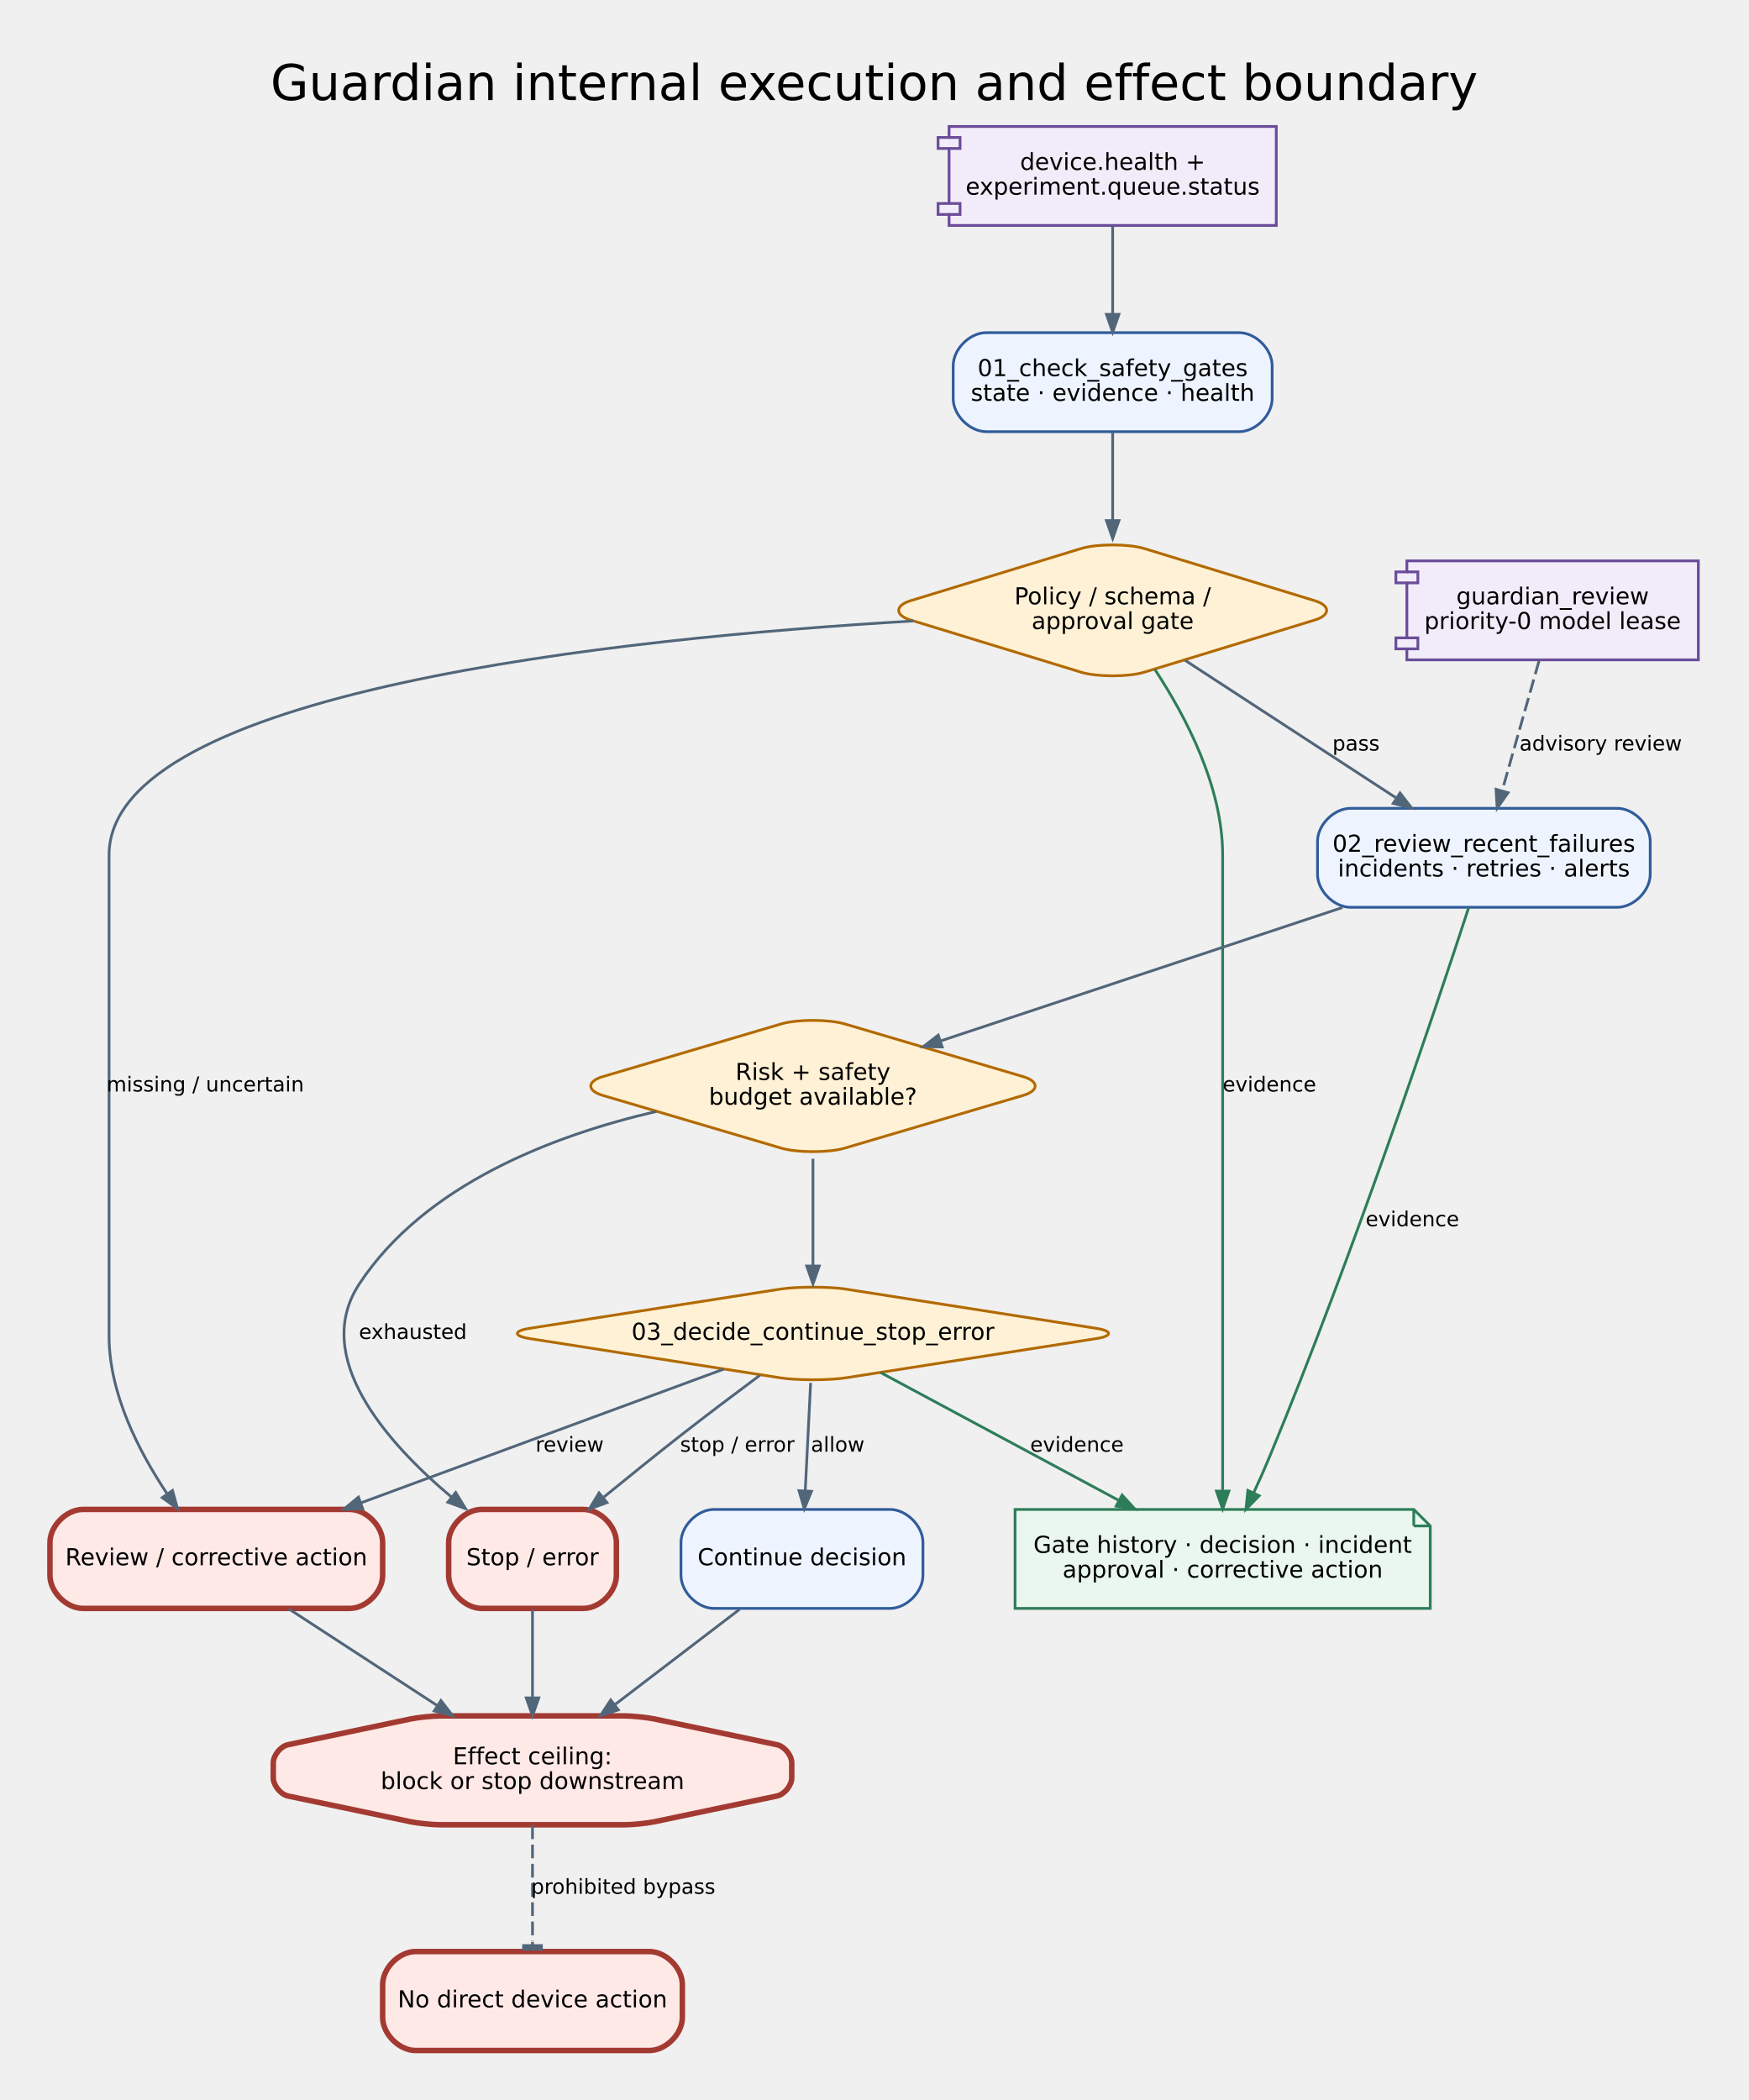
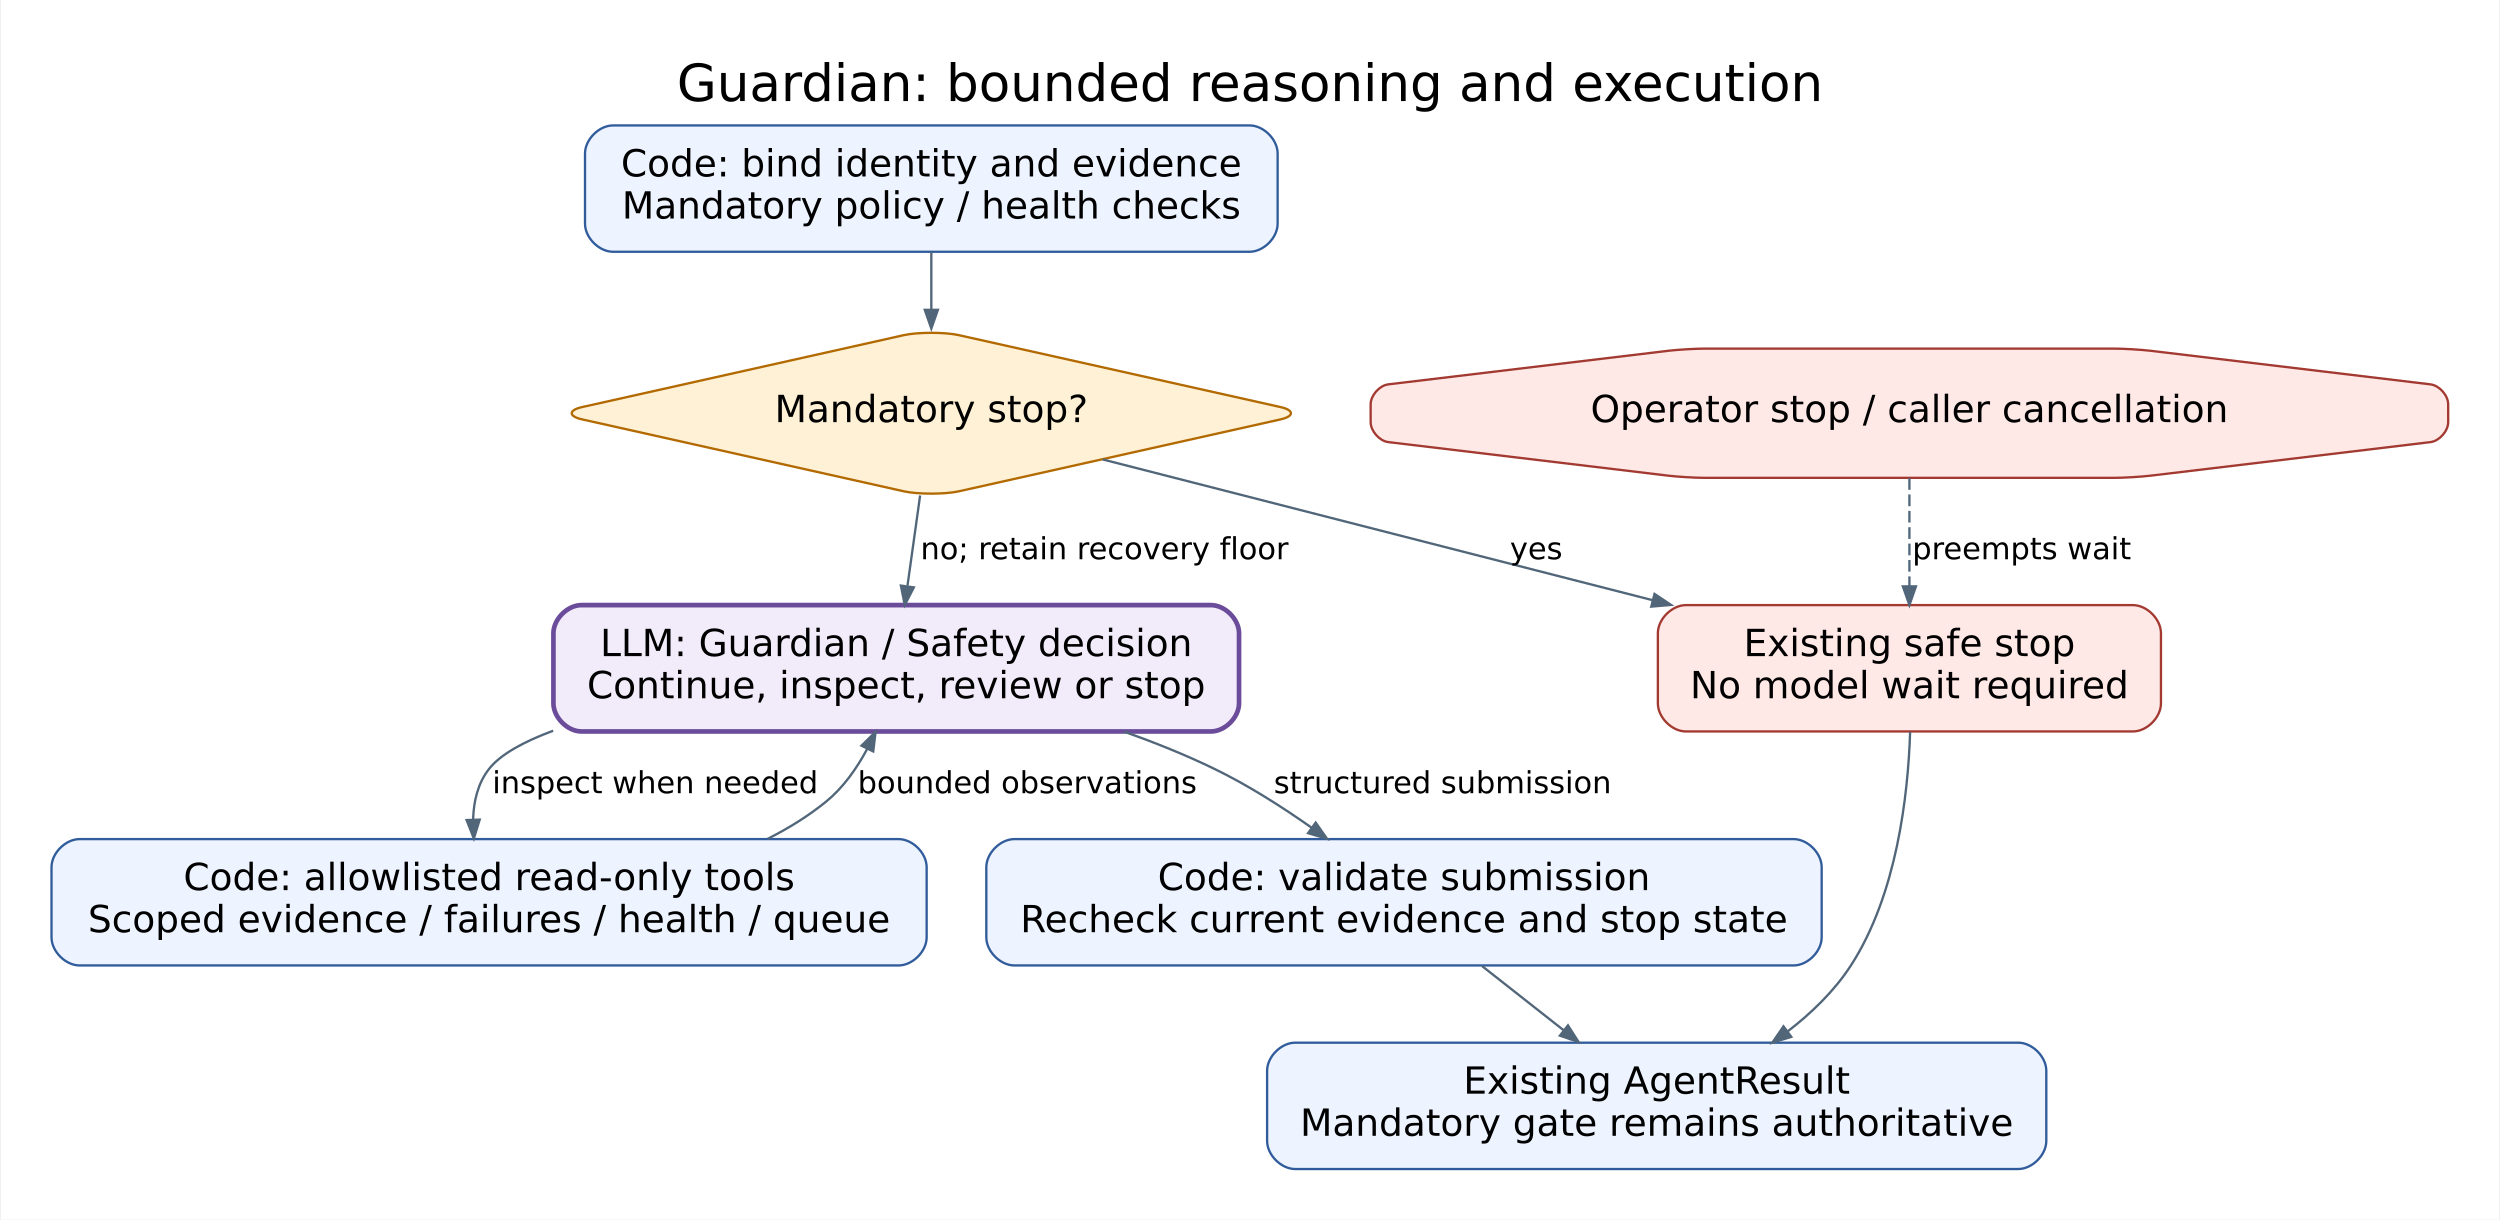
- <svg xmlns="http://www.w3.org/2000/svg" width="636pt" height="764pt" viewBox="0.00 0.00 635.50 763.80">
-   <g id="graph0" class="graph" transform="scale(1 1) rotate(0) translate(18 745.8)">
-     <text text-anchor="middle" x="299.75" y="-709.4" font-family="DejaVu Sans" font-size="18.00">Guardian internal execution and effect boundary</text>
+ <svg xmlns="http://www.w3.org/2000/svg" width="1068pt" height="521pt" viewBox="0.00 0.00 1067.58 521.20">
+   <g id="graph0" class="graph" transform="scale(1 1) rotate(0) translate(21.6 499.6)">
+     <polygon fill="white" stroke="transparent" points="-21.6,21.6 -21.6,-499.6 1045.98,-499.6 1045.98,21.6 -21.6,21.6" />
+     <text text-anchor="middle" x="512.19" y="-456.4" font-family="DejaVu Sans" font-size="22.00">Guardian: bounded reasoning and execution</text>
    <g id="node1" class="node">
-       <polygon fill="#f2ecfa" stroke="#6b4c9a" points="446,-699.8 327,-699.8 327,-695.8 323,-695.8 323,-691.8 327,-691.8 327,-671.8 323,-671.8 323,-667.8 327,-667.8 327,-663.8 446,-663.8 446,-699.8" />
-       <polyline fill="none" stroke="#6b4c9a" points="327,-695.8 331,-695.8 331,-691.8 327,-691.8 " />
-       <polyline fill="none" stroke="#6b4c9a" points="327,-671.8 331,-671.8 331,-667.8 327,-667.8 " />
-       <text text-anchor="middle" x="386.5" y="-684" font-family="DejaVu Sans" font-size="8.50">device.health +</text>
-       <text text-anchor="middle" x="386.5" y="-675" font-family="DejaVu Sans" font-size="8.50">experiment.queue.status</text>
+       <path fill="#eef4ff" stroke="#315c9b" d="M512,-446C512,-446 240,-446 240,-446 234,-446 228,-440 228,-434 228,-434 228,-404 228,-404 228,-398 234,-392 240,-392 240,-392 512,-392 512,-392 518,-392 524,-398 524,-404 524,-404 524,-434 524,-434 524,-440 518,-446 512,-446" />
+       <text text-anchor="middle" x="376" y="-424.2" font-family="DejaVu Sans" font-size="16.00">Code: bind identity and evidence</text>
+       <text text-anchor="middle" x="376" y="-406.2" font-family="DejaVu Sans" font-size="16.00">Mandatory policy / health checks</text>
    </g>
    <g id="node2" class="node">
-       <path fill="#eef4ff" stroke="#315c9b" d="M432.5,-624.8C432.5,-624.8 340.5,-624.8 340.5,-624.8 334.5,-624.8 328.5,-618.8 328.5,-612.8 328.5,-612.8 328.5,-600.8 328.5,-600.8 328.5,-594.8 334.5,-588.8 340.5,-588.8 340.5,-588.8 432.5,-588.8 432.5,-588.8 438.5,-588.8 444.5,-594.8 444.5,-600.8 444.5,-600.8 444.5,-612.8 444.5,-612.8 444.5,-618.8 438.5,-624.8 432.5,-624.8" />
-       <text text-anchor="middle" x="386.5" y="-609" font-family="DejaVu Sans" font-size="8.50">01_check_safety_gates</text>
-       <text text-anchor="middle" x="386.5" y="-600" font-family="DejaVu Sans" font-size="8.50">state · evidence · health</text>
+       <path fill="#fff1d6" stroke="#b26a00" d="M364.29,-356.38C364.29,-356.38 226.71,-325.62 226.71,-325.62 220.86,-324.31 220.86,-321.69 226.71,-320.38 226.71,-320.38 364.29,-289.62 364.29,-289.62 370.14,-288.31 381.86,-288.31 387.71,-289.62 387.71,-289.62 525.29,-320.38 525.29,-320.38 531.14,-321.69 531.14,-324.31 525.29,-325.62 525.29,-325.62 387.71,-356.38 387.71,-356.38 381.86,-357.69 370.14,-357.69 364.29,-356.38" />
+       <text text-anchor="middle" x="376" y="-319.2" font-family="DejaVu Sans" font-size="16.00">Mandatory stop?</text>
    </g>
    <g id="edge1" class="edge">
-       <path fill="none" stroke="#52667a" d="M386.5,-663.5C386.5,-653.95 386.5,-641.96 386.5,-631.55" />
-       <polygon fill="#52667a" stroke="#52667a" points="388.78,-631.47 386.5,-624.97 384.23,-631.47 388.78,-631.47" />
+       <path fill="none" stroke="#52667a" d="M376,-391.82C376,-384.24 376,-375.75 376,-367.42" />
+       <polygon fill="#52667a" stroke="#52667a" points="378.8,-367.18 376,-359.18 373.2,-367.18 378.8,-367.18" />
    </g>
    <g id="node3" class="node">
-       <path fill="#fff1d6" stroke="#b26a00" d="M375.02,-546.29C375.02,-546.29 312.98,-527.31 312.98,-527.31 307.24,-525.55 307.24,-522.04 312.98,-520.29 312.98,-520.29 375.02,-501.31 375.02,-501.31 380.76,-499.55 392.24,-499.55 397.98,-501.31 397.98,-501.31 460.02,-520.29 460.02,-520.29 465.76,-522.04 465.76,-525.55 460.02,-527.31 460.02,-527.31 397.98,-546.29 397.98,-546.29 392.24,-548.04 380.76,-548.04 375.02,-546.29" />
-       <text text-anchor="middle" x="386.5" y="-526" font-family="DejaVu Sans" font-size="8.50">Policy / schema /</text>
-       <text text-anchor="middle" x="386.5" y="-517" font-family="DejaVu Sans" font-size="8.50">approval gate</text>
+       <path fill="#f2ecfa" stroke="#6b4c9a" stroke-width="2" d="M495.5,-241C495.5,-241 226.5,-241 226.5,-241 220.5,-241 214.5,-235 214.5,-229 214.5,-229 214.5,-199 214.5,-199 214.5,-193 220.5,-187 226.5,-187 226.5,-187 495.5,-187 495.5,-187 501.5,-187 507.5,-193 507.5,-199 507.5,-199 507.5,-229 507.5,-229 507.5,-235 501.5,-241 495.5,-241" />
+       <text text-anchor="middle" x="361" y="-219.2" font-family="DejaVu Sans" font-size="16.00">LLM: Guardian / Safety decision</text>
+       <text text-anchor="middle" x="361" y="-201.2" font-family="DejaVu Sans" font-size="16.00">Continue, inspect, review or stop</text>
    </g>
    <g id="edge2" class="edge">
-       <path fill="none" stroke="#52667a" d="M386.5,-588.62C386.5,-579.31 386.5,-567.52 386.5,-556.6" />
-       <polygon fill="#52667a" stroke="#52667a" points="388.78,-556.45 386.5,-549.95 384.23,-556.45 388.78,-556.45" />
+       <path fill="none" stroke="#52667a" d="M371.21,-287.85C369.49,-275.53 367.54,-261.62 365.81,-249.28" />
+       <polygon fill="#52667a" stroke="#52667a" points="368.53,-248.57 364.65,-241.03 362.99,-249.35 368.53,-248.57" />
+       <text text-anchor="middle" x="450" y="-260.6" font-family="DejaVu Sans" font-size="13.00">no; retain recovery floor</text>
+     </g>
+     <g id="node7" class="node">
+       <path fill="#ffe9e7" stroke="#a33a32" d="M889.5,-241C889.5,-241 698.5,-241 698.5,-241 692.5,-241 686.5,-235 686.5,-229 686.5,-229 686.5,-199 686.5,-199 686.5,-193 692.5,-187 698.5,-187 698.5,-187 889.5,-187 889.5,-187 895.5,-187 901.5,-193 901.5,-199 901.5,-199 901.5,-229 901.5,-229 901.5,-235 895.5,-241 889.5,-241" />
+       <text text-anchor="middle" x="794" y="-219.2" font-family="DejaVu Sans" font-size="16.00">Existing safe stop</text>
+       <text text-anchor="middle" x="794" y="-201.2" font-family="DejaVu Sans" font-size="16.00">No model wait required</text>
+     </g>
+     <g id="edge3" class="edge">
+       <path fill="none" stroke="#52667a" d="M449.29,-303.24C514.24,-286.61 609.99,-262.1 684.11,-243.13" />
+       <polygon fill="#52667a" stroke="#52667a" points="685.07,-245.78 692.12,-241.08 683.68,-240.35 685.07,-245.78" />
+       <text text-anchor="middle" x="634.5" y="-260.6" font-family="DejaVu Sans" font-size="13.00">yes</text>
    </g>
    <g id="node4" class="node">
-       <path fill="#eef4ff" stroke="#315c9b" d="M570,-451.8C570,-451.8 473,-451.8 473,-451.8 467,-451.8 461,-445.8 461,-439.8 461,-439.8 461,-427.8 461,-427.8 461,-421.8 467,-415.8 473,-415.8 473,-415.8 570,-415.8 570,-415.8 576,-415.8 582,-421.8 582,-427.8 582,-427.8 582,-439.8 582,-439.8 582,-445.8 576,-451.8 570,-451.8" />
-       <text text-anchor="middle" x="521.5" y="-436" font-family="DejaVu Sans" font-size="8.50">02_review_recent_failures</text>
-       <text text-anchor="middle" x="521.5" y="-427" font-family="DejaVu Sans" font-size="8.50">incidents · retries · alerts</text>
-     </g>
-     <g id="edge3" class="edge">
-       <path fill="none" stroke="#52667a" d="M412.85,-505.62C434.87,-491.27 466.34,-470.75 489.75,-455.49" />
-       <polygon fill="#52667a" stroke="#52667a" points="491.01,-457.39 495.22,-451.93 488.53,-453.58 491.01,-457.39" />
-       <text text-anchor="middle" x="475" y="-472.8" font-family="DejaVu Sans" font-size="7.50">pass</text>
-     </g>
-     <g id="node9" class="node">
-       <path fill="#ffe9e7" stroke="#a33a32" stroke-width="2" d="M109,-196.8C109,-196.8 12,-196.8 12,-196.8 6,-196.8 0,-190.8 0,-184.8 0,-184.8 0,-172.8 0,-172.8 0,-166.8 6,-160.8 12,-160.8 12,-160.8 109,-160.8 109,-160.8 115,-160.8 121,-166.8 121,-172.8 121,-172.8 121,-184.8 121,-184.8 121,-190.8 115,-196.8 109,-196.8" />
-       <text text-anchor="middle" x="60.5" y="-176.5" font-family="DejaVu Sans" font-size="8.50">Review / corrective action</text>
+       <path fill="#eef4ff" stroke="#315c9b" d="M362,-141C362,-141 12,-141 12,-141 6,-141 0,-135 0,-129 0,-129 0,-99 0,-99 0,-93 6,-87 12,-87 12,-87 362,-87 362,-87 368,-87 374,-93 374,-99 374,-99 374,-129 374,-129 374,-135 368,-141 362,-141" />
+       <text text-anchor="middle" x="187" y="-119.2" font-family="DejaVu Sans" font-size="16.00">Code: allowlisted read-only tools</text>
+       <text text-anchor="middle" x="187" y="-101.2" font-family="DejaVu Sans" font-size="16.00">Scoped evidence / failures / health / queue</text>
    </g>
    <g id="edge4" class="edge">
-       <path fill="none" stroke="#52667a" d="M313.95,-519.94C207.51,-513.73 21.5,-494.36 21.5,-434.8 21.5,-434.8 21.5,-434.8 21.5,-259.8 21.5,-238.88 32.41,-217.72 42.68,-202.41" />
-       <polygon fill="#52667a" stroke="#52667a" points="44.57,-203.69 46.42,-197.05 40.84,-201.08 44.57,-203.69" />
-       <text text-anchor="middle" x="56.5" y="-348.8" font-family="DejaVu Sans" font-size="7.50">missing / uncertain</text>
-     </g>
-     <g id="node11" class="node">
-       <polygon fill="#e9f7ef" stroke="#2e7d59" points="496,-196.8 351,-196.8 351,-160.8 502,-160.8 502,-190.8 496,-196.8" />
-       <polyline fill="none" stroke="#2e7d59" points="496,-196.8 496,-190.8 " />
-       <polyline fill="none" stroke="#2e7d59" points="502,-190.8 496,-190.8 " />
-       <text text-anchor="middle" x="426.5" y="-181" font-family="DejaVu Sans" font-size="8.50">Gate history · decision · incident</text>
-       <text text-anchor="middle" x="426.5" y="-172" font-family="DejaVu Sans" font-size="8.50">approval · corrective action</text>
-     </g>
-     <g id="edge12" class="edge">
-       <path fill="none" stroke="#2e7d59" d="M401.85,-502.29C413.13,-485.17 426.5,-459.64 426.5,-434.8 426.5,-434.8 426.5,-434.8 426.5,-259.8 426.5,-241.01 426.5,-219.74 426.5,-203.86" />
-       <polygon fill="#2e7d59" stroke="#2e7d59" points="428.78,-203.47 426.5,-196.97 424.23,-203.47 428.78,-203.47" />
-       <text text-anchor="middle" x="443.5" y="-348.8" font-family="DejaVu Sans" font-size="7.50">evidence</text>
+       <path fill="none" stroke="#52667a" d="M214.4,-187.31C201.76,-182.64 191.9,-177.23 187,-171 182.23,-164.94 180.42,-157.26 180.18,-149.55" />
+       <polygon fill="#52667a" stroke="#52667a" points="182.99,-149.33 180.49,-141.24 177.4,-149.13 182.99,-149.33" />
+       <text text-anchor="middle" x="258" y="-160.6" font-family="DejaVu Sans" font-size="13.00">inspect when needed</text>
    </g>
    <g id="node5" class="node">
-       <path fill="#fff1d6" stroke="#b26a00" d="M265.99,-373.4C265.99,-373.4 201.01,-354.2 201.01,-354.2 195.25,-352.5 195.25,-349.1 201.01,-347.4 201.01,-347.4 265.99,-328.2 265.99,-328.2 271.75,-326.5 283.25,-326.5 289.01,-328.2 289.01,-328.2 353.99,-347.4 353.99,-347.4 359.75,-349.1 359.75,-352.5 353.99,-354.2 353.99,-354.2 289.01,-373.4 289.01,-373.4 283.25,-375.1 271.75,-375.1 265.99,-373.4" />
-       <text text-anchor="middle" x="277.5" y="-353" font-family="DejaVu Sans" font-size="8.50">Risk + safety</text>
-       <text text-anchor="middle" x="277.5" y="-344" font-family="DejaVu Sans" font-size="8.50">budget available?</text>
+       <path fill="#eef4ff" stroke="#315c9b" d="M744.5,-141C744.5,-141 411.5,-141 411.5,-141 405.5,-141 399.5,-135 399.5,-129 399.5,-129 399.5,-99 399.5,-99 399.5,-93 405.5,-87 411.5,-87 411.5,-87 744.5,-87 744.5,-87 750.5,-87 756.5,-93 756.5,-99 756.5,-99 756.5,-129 756.5,-129 756.5,-135 750.5,-141 744.5,-141" />
+       <text text-anchor="middle" x="578" y="-119.2" font-family="DejaVu Sans" font-size="16.00">Code: validate submission</text>
+       <text text-anchor="middle" x="578" y="-101.2" font-family="DejaVu Sans" font-size="16.00">Recheck current evidence and stop state</text>
+     </g>
+     <g id="edge6" class="edge">
+       <path fill="none" stroke="#52667a" d="M458.26,-186.97C471.53,-182.26 484.77,-176.94 497,-171 511.27,-164.07 525.85,-154.8 538.62,-145.8" />
+       <polygon fill="#52667a" stroke="#52667a" points="540.26,-148.07 545.13,-141.13 537,-143.52 540.26,-148.07" />
+       <text text-anchor="middle" x="594.5" y="-160.6" font-family="DejaVu Sans" font-size="13.00">structured submission</text>
    </g>
    <g id="edge5" class="edge">
-       <path fill="none" stroke="#52667a" d="M470.05,-415.72C426.83,-401.37 365.61,-381.05 323.88,-367.19" />
-       <polygon fill="#52667a" stroke="#52667a" points="324.5,-365 317.61,-365.11 323.06,-369.32 324.5,-365" />
-     </g>
-     <g id="edge13" class="edge">
-       <path fill="none" stroke="#2e7d59" d="M515.98,-415.71C503.92,-378.79 473.86,-289.02 443.5,-215.8 441.76,-211.6 439.79,-207.17 437.82,-202.92" />
-       <polygon fill="#2e7d59" stroke="#2e7d59" points="439.79,-201.77 434.97,-196.86 435.68,-203.71 439.79,-201.77" />
-       <text text-anchor="middle" x="495.5" y="-299.8" font-family="DejaVu Sans" font-size="7.50">evidence</text>
+       <path fill="none" stroke="#52667a" d="M306.06,-141.12C314.96,-145.6 323.42,-150.85 331,-157 338.35,-162.96 344.15,-171.23 348.61,-179.57" />
+       <polygon fill="#52667a" stroke="#52667a" points="346.15,-180.92 352.18,-186.88 351.18,-178.46 346.15,-180.92" />
+       <text text-anchor="middle" x="417" y="-160.6" font-family="DejaVu Sans" font-size="13.00">bounded observations</text>
    </g>
    <g id="node6" class="node">
-       <path fill="#fff1d6" stroke="#b26a00" d="M265.64,-276.94C265.64,-276.94 174.43,-262.66 174.43,-262.66 168.5,-261.73 168.5,-259.87 174.43,-258.94 174.43,-258.94 265.64,-244.66 265.64,-244.66 271.57,-243.73 283.43,-243.73 289.36,-244.66 289.36,-244.66 380.57,-258.94 380.57,-258.94 386.5,-259.87 386.5,-261.73 380.57,-262.66 380.57,-262.66 289.36,-276.94 289.36,-276.94 283.43,-277.87 271.57,-277.87 265.64,-276.94" />
-       <text text-anchor="middle" x="277.5" y="-258.5" font-family="DejaVu Sans" font-size="8.50">03_decide_continue_stop_error</text>
+       <path fill="#eef4ff" stroke="#315c9b" d="M840.5,-54C840.5,-54 531.5,-54 531.5,-54 525.5,-54 519.5,-48 519.5,-42 519.5,-42 519.5,-12 519.5,-12 519.5,-6 525.5,0 531.5,0 531.5,0 840.5,0 840.5,0 846.5,0 852.5,-6 852.5,-12 852.5,-12 852.5,-42 852.5,-42 852.5,-48 846.5,-54 840.5,-54" />
+       <text text-anchor="middle" x="686" y="-32.2" font-family="DejaVu Sans" font-size="16.00">Existing AgentResult</text>
+       <text text-anchor="middle" x="686" y="-14.2" font-family="DejaVu Sans" font-size="16.00">Mandatory gate remains authoritative</text>
    </g>
-     <g id="edge6" class="edge">
-       <path fill="none" stroke="#52667a" d="M277.5,-324.35C277.5,-312.13 277.5,-297.57 277.5,-285.57" />
-       <polygon fill="#52667a" stroke="#52667a" points="279.78,-285.34 277.5,-278.84 275.23,-285.34 279.78,-285.34" />
-     </g>
-     <g id="node10" class="node">
-       <path fill="#ffe9e7" stroke="#a33a32" stroke-width="2" d="M194,-196.8C194,-196.8 157,-196.8 157,-196.8 151,-196.8 145,-190.8 145,-184.8 145,-184.8 145,-172.8 145,-172.8 145,-166.8 151,-160.8 157,-160.8 157,-160.8 194,-160.8 194,-160.8 200,-160.8 206,-166.8 206,-172.8 206,-172.8 206,-184.8 206,-184.8 206,-190.8 200,-196.8 194,-196.8" />
-       <text text-anchor="middle" x="175.5" y="-176.5" font-family="DejaVu Sans" font-size="8.50">Stop / error</text>
+     <g id="edge7" class="edge">
+       <path fill="none" stroke="#52667a" d="M611.28,-86.8C622.37,-78.08 634.83,-68.27 646.35,-59.21" />
+       <polygon fill="#52667a" stroke="#52667a" points="648.08,-61.4 652.64,-54.26 644.62,-57 648.08,-61.4" />
    </g>
    <g id="edge8" class="edge">
-       <path fill="none" stroke="#52667a" d="M220.54,-341.55C182.93,-332.83 136.34,-315 112.5,-278.8 95.03,-252.27 122.21,-221.33 146.13,-201.2" />
-       <polygon fill="#52667a" stroke="#52667a" points="147.58,-202.95 151.17,-197.07 144.7,-199.43 147.58,-202.95" />
-       <text text-anchor="middle" x="132" y="-258.8" font-family="DejaVu Sans" font-size="7.50">exhausted</text>
+       <path fill="none" stroke="#52667a" d="M794.3,-186.78C793.43,-159.73 788.63,-117.33 769,-87 762,-76.18 752.26,-66.74 741.91,-58.77" />
+       <polygon fill="#52667a" stroke="#52667a" points="743.51,-56.48 735.4,-54 740.19,-60.99 743.51,-56.48" />
    </g>
    <g id="node8" class="node">
-       <path fill="#eef4ff" stroke="#315c9b" d="M305.5,-196.8C305.5,-196.8 241.5,-196.8 241.5,-196.8 235.5,-196.8 229.5,-190.8 229.5,-184.8 229.5,-184.8 229.5,-172.8 229.5,-172.8 229.5,-166.8 235.5,-160.8 241.5,-160.8 241.5,-160.8 305.5,-160.8 305.5,-160.8 311.5,-160.8 317.5,-166.8 317.5,-172.8 317.5,-172.8 317.5,-184.8 317.5,-184.8 317.5,-190.8 311.5,-196.8 305.5,-196.8" />
-       <text text-anchor="middle" x="273.5" y="-176.5" font-family="DejaVu Sans" font-size="8.50">Continue decision</text>
+       <path fill="#ffe9e7" stroke="#a33a32" d="M1024.25,-319.19C1024.25,-319.19 1024.25,-326.81 1024.25,-326.81 1024.25,-330.62 1020.47,-334.89 1016.68,-335.34 1016.68,-335.34 896.94,-349.7 896.94,-349.7 893.16,-350.15 885.56,-350.61 881.75,-350.61 881.75,-350.61 706.25,-350.61 706.25,-350.61 702.44,-350.61 694.84,-350.15 691.06,-349.7 691.06,-349.7 571.32,-335.34 571.32,-335.34 567.53,-334.89 563.75,-330.62 563.75,-326.81 563.75,-326.81 563.75,-319.19 563.75,-319.19 563.75,-315.38 567.53,-311.11 571.32,-310.66 571.32,-310.66 691.06,-296.3 691.06,-296.3 694.84,-295.85 702.44,-295.39 706.25,-295.39 706.25,-295.39 881.75,-295.39 881.75,-295.39 885.56,-295.39 893.16,-295.85 896.94,-296.3 896.94,-296.3 1016.68,-310.66 1016.68,-310.66 1020.47,-311.11 1024.25,-315.38 1024.25,-319.19" />
+       <text text-anchor="middle" x="794" y="-319.2" font-family="DejaVu Sans" font-size="16.00">Operator stop / caller cancellation</text>
    </g>
    <g id="edge9" class="edge">
-       <path fill="none" stroke="#52667a" d="M276.65,-242.83C276.08,-231.46 275.33,-216.31 274.7,-203.71" />
-       <polygon fill="#52667a" stroke="#52667a" points="276.96,-203.39 274.36,-197.02 272.41,-203.62 276.96,-203.39" />
-       <text text-anchor="middle" x="286.5" y="-217.8" font-family="DejaVu Sans" font-size="7.50">allow</text>
-     </g>
-     <g id="edge10" class="edge">
-       <path fill="none" stroke="#52667a" d="M245.01,-247.82C210.15,-234.97 154.25,-214.36 113.1,-199.19" />
-       <polygon fill="#52667a" stroke="#52667a" points="113.77,-197.01 106.88,-196.9 112.2,-201.28 113.77,-197.01" />
-       <text text-anchor="middle" x="189" y="-217.8" font-family="DejaVu Sans" font-size="7.50">review</text>
-     </g>
-     <g id="edge11" class="edge">
-       <path fill="none" stroke="#52667a" d="M258.21,-245.61C249.4,-239.05 238.85,-231.11 229.5,-223.8 220.27,-216.58 210.29,-208.52 201.45,-201.3" />
-       <polygon fill="#52667a" stroke="#52667a" points="202.58,-199.28 196.11,-196.92 199.7,-202.8 202.58,-199.28" />
-       <text text-anchor="middle" x="250" y="-217.8" font-family="DejaVu Sans" font-size="7.50">stop / error</text>
-     </g>
-     <g id="edge14" class="edge">
-       <path fill="none" stroke="#2e7d59" d="M302.1,-246.59C325.62,-233.96 361.41,-214.75 388.57,-200.16" />
-       <polygon fill="#2e7d59" stroke="#2e7d59" points="389.93,-202.02 394.58,-196.94 387.77,-198.01 389.93,-202.02" />
-       <text text-anchor="middle" x="373.5" y="-217.8" font-family="DejaVu Sans" font-size="7.50">evidence</text>
-     </g>
-     <g id="node7" class="node">
-       <polygon fill="#f2ecfa" stroke="#6b4c9a" points="599.5,-541.8 493.5,-541.8 493.5,-537.8 489.5,-537.8 489.5,-533.8 493.5,-533.8 493.5,-513.8 489.5,-513.8 489.5,-509.8 493.5,-509.8 493.5,-505.8 599.5,-505.8 599.5,-541.8" />
-       <polyline fill="none" stroke="#6b4c9a" points="493.5,-537.8 497.5,-537.8 497.5,-533.8 493.5,-533.8 " />
-       <polyline fill="none" stroke="#6b4c9a" points="493.5,-513.8 497.5,-513.8 497.5,-509.8 493.5,-509.8 " />
-       <text text-anchor="middle" x="546.5" y="-526" font-family="DejaVu Sans" font-size="8.50">guardian_review</text>
-       <text text-anchor="middle" x="546.5" y="-517" font-family="DejaVu Sans" font-size="8.50">priority-0 model lease</text>
-     </g>
-     <g id="edge7" class="edge">
-       <path fill="none" stroke="#52667a" stroke-dasharray="5,2" d="M541.56,-505.41C537.74,-491.95 532.4,-473.16 528.19,-458.34" />
-       <polygon fill="#52667a" stroke="#52667a" points="530.31,-457.48 526.34,-451.85 525.93,-458.72 530.31,-457.48" />
-       <text text-anchor="middle" x="564" y="-472.8" font-family="DejaVu Sans" font-size="7.50">advisory review</text>
-     </g>
-     <g id="node12" class="node">
-       <path fill="#ffe9e7" stroke="#a33a32" stroke-width="2" d="M269.78,-99.17C269.78,-99.17 269.78,-104.63 269.78,-104.63 269.78,-107.37 267.11,-110.66 264.43,-111.22 264.43,-111.22 219.9,-120.58 219.9,-120.58 217.23,-121.14 211.82,-121.7 209.08,-121.7 209.08,-121.7 141.92,-121.7 141.92,-121.7 139.18,-121.7 133.77,-121.14 131.1,-120.58 131.1,-120.58 86.57,-111.22 86.57,-111.22 83.89,-110.66 81.22,-107.37 81.22,-104.63 81.22,-104.63 81.22,-99.17 81.22,-99.17 81.22,-96.43 83.89,-93.14 86.57,-92.57 86.57,-92.57 131.1,-83.22 131.1,-83.22 133.77,-82.66 139.18,-82.1 141.92,-82.1 141.92,-82.1 209.08,-82.1 209.08,-82.1 211.82,-82.1 217.23,-82.66 219.9,-83.22 219.9,-83.22 264.43,-92.57 264.43,-92.57 267.11,-93.14 269.78,-96.43 269.78,-99.17" />
-       <text text-anchor="middle" x="175.5" y="-104.1" font-family="DejaVu Sans" font-size="8.50">Effect ceiling:</text>
-       <text text-anchor="middle" x="175.5" y="-95.1" font-family="DejaVu Sans" font-size="8.50">block or stop downstream</text>
-     </g>
-     <g id="edge15" class="edge">
-       <path fill="none" stroke="#52667a" d="M250.77,-160.43C237.27,-150.11 220,-136.91 205.41,-125.76" />
-       <polygon fill="#52667a" stroke="#52667a" points="206.71,-123.89 200.17,-121.75 203.95,-127.51 206.71,-123.89" />
-     </g>
-     <g id="edge16" class="edge">
-       <path fill="none" stroke="#52667a" d="M86.88,-160.62C102.85,-150.22 123.4,-136.83 140.69,-125.57" />
-       <polygon fill="#52667a" stroke="#52667a" points="142.21,-127.3 146.41,-121.84 139.73,-123.48 142.21,-127.3" />
-     </g>
-     <g id="edge17" class="edge">
-       <path fill="none" stroke="#52667a" d="M175.5,-160.43C175.5,-150.93 175.5,-138.98 175.5,-128.44" />
-       <polygon fill="#52667a" stroke="#52667a" points="177.78,-128.25 175.5,-121.75 173.23,-128.25 177.78,-128.25" />
-     </g>
-     <g id="node13" class="node">
-       <path fill="#ffe9e7" stroke="#a33a32" stroke-width="2" d="M218,-36C218,-36 133,-36 133,-36 127,-36 121,-30 121,-24 121,-24 121,-12 121,-12 121,-6 127,0 133,0 133,0 218,0 218,0 224,0 230,-6 230,-12 230,-12 230,-24 230,-24 230,-30 224,-36 218,-36" />
-       <text text-anchor="middle" x="175.5" y="-15.7" font-family="DejaVu Sans" font-size="8.50">No direct device action</text>
-     </g>
-     <g id="edge18" class="edge">
-       <path fill="none" stroke="#52667a" stroke-dasharray="5,2" d="M175.5,-81.9C175.5,-69.29 175.5,-52.73 175.5,-39.77" />
-       <polygon fill="#52667a" stroke="#52667a" points="172.25,-36.87 178.75,-36.87 178.75,-38.17 172.25,-38.17 172.25,-36.87" />
-       <polyline fill="none" stroke="#52667a" points="175.5,-36.22 175.5,-39.47 " />
-       <text text-anchor="middle" x="208.5" y="-57" font-family="DejaVu Sans" font-size="7.50">prohibited bypass</text>
+       <path fill="none" stroke="#52667a" stroke-dasharray="5,2" d="M794,-295.28C794,-281.28 794,-263.99 794,-249.04" />
+       <polygon fill="#52667a" stroke="#52667a" points="796.8,-249.01 794,-241.01 791.2,-249.01 796.8,-249.01" />
+       <text text-anchor="middle" x="842" y="-260.6" font-family="DejaVu Sans" font-size="13.00">preempts wait</text>
    </g>
  </g>
</svg>
